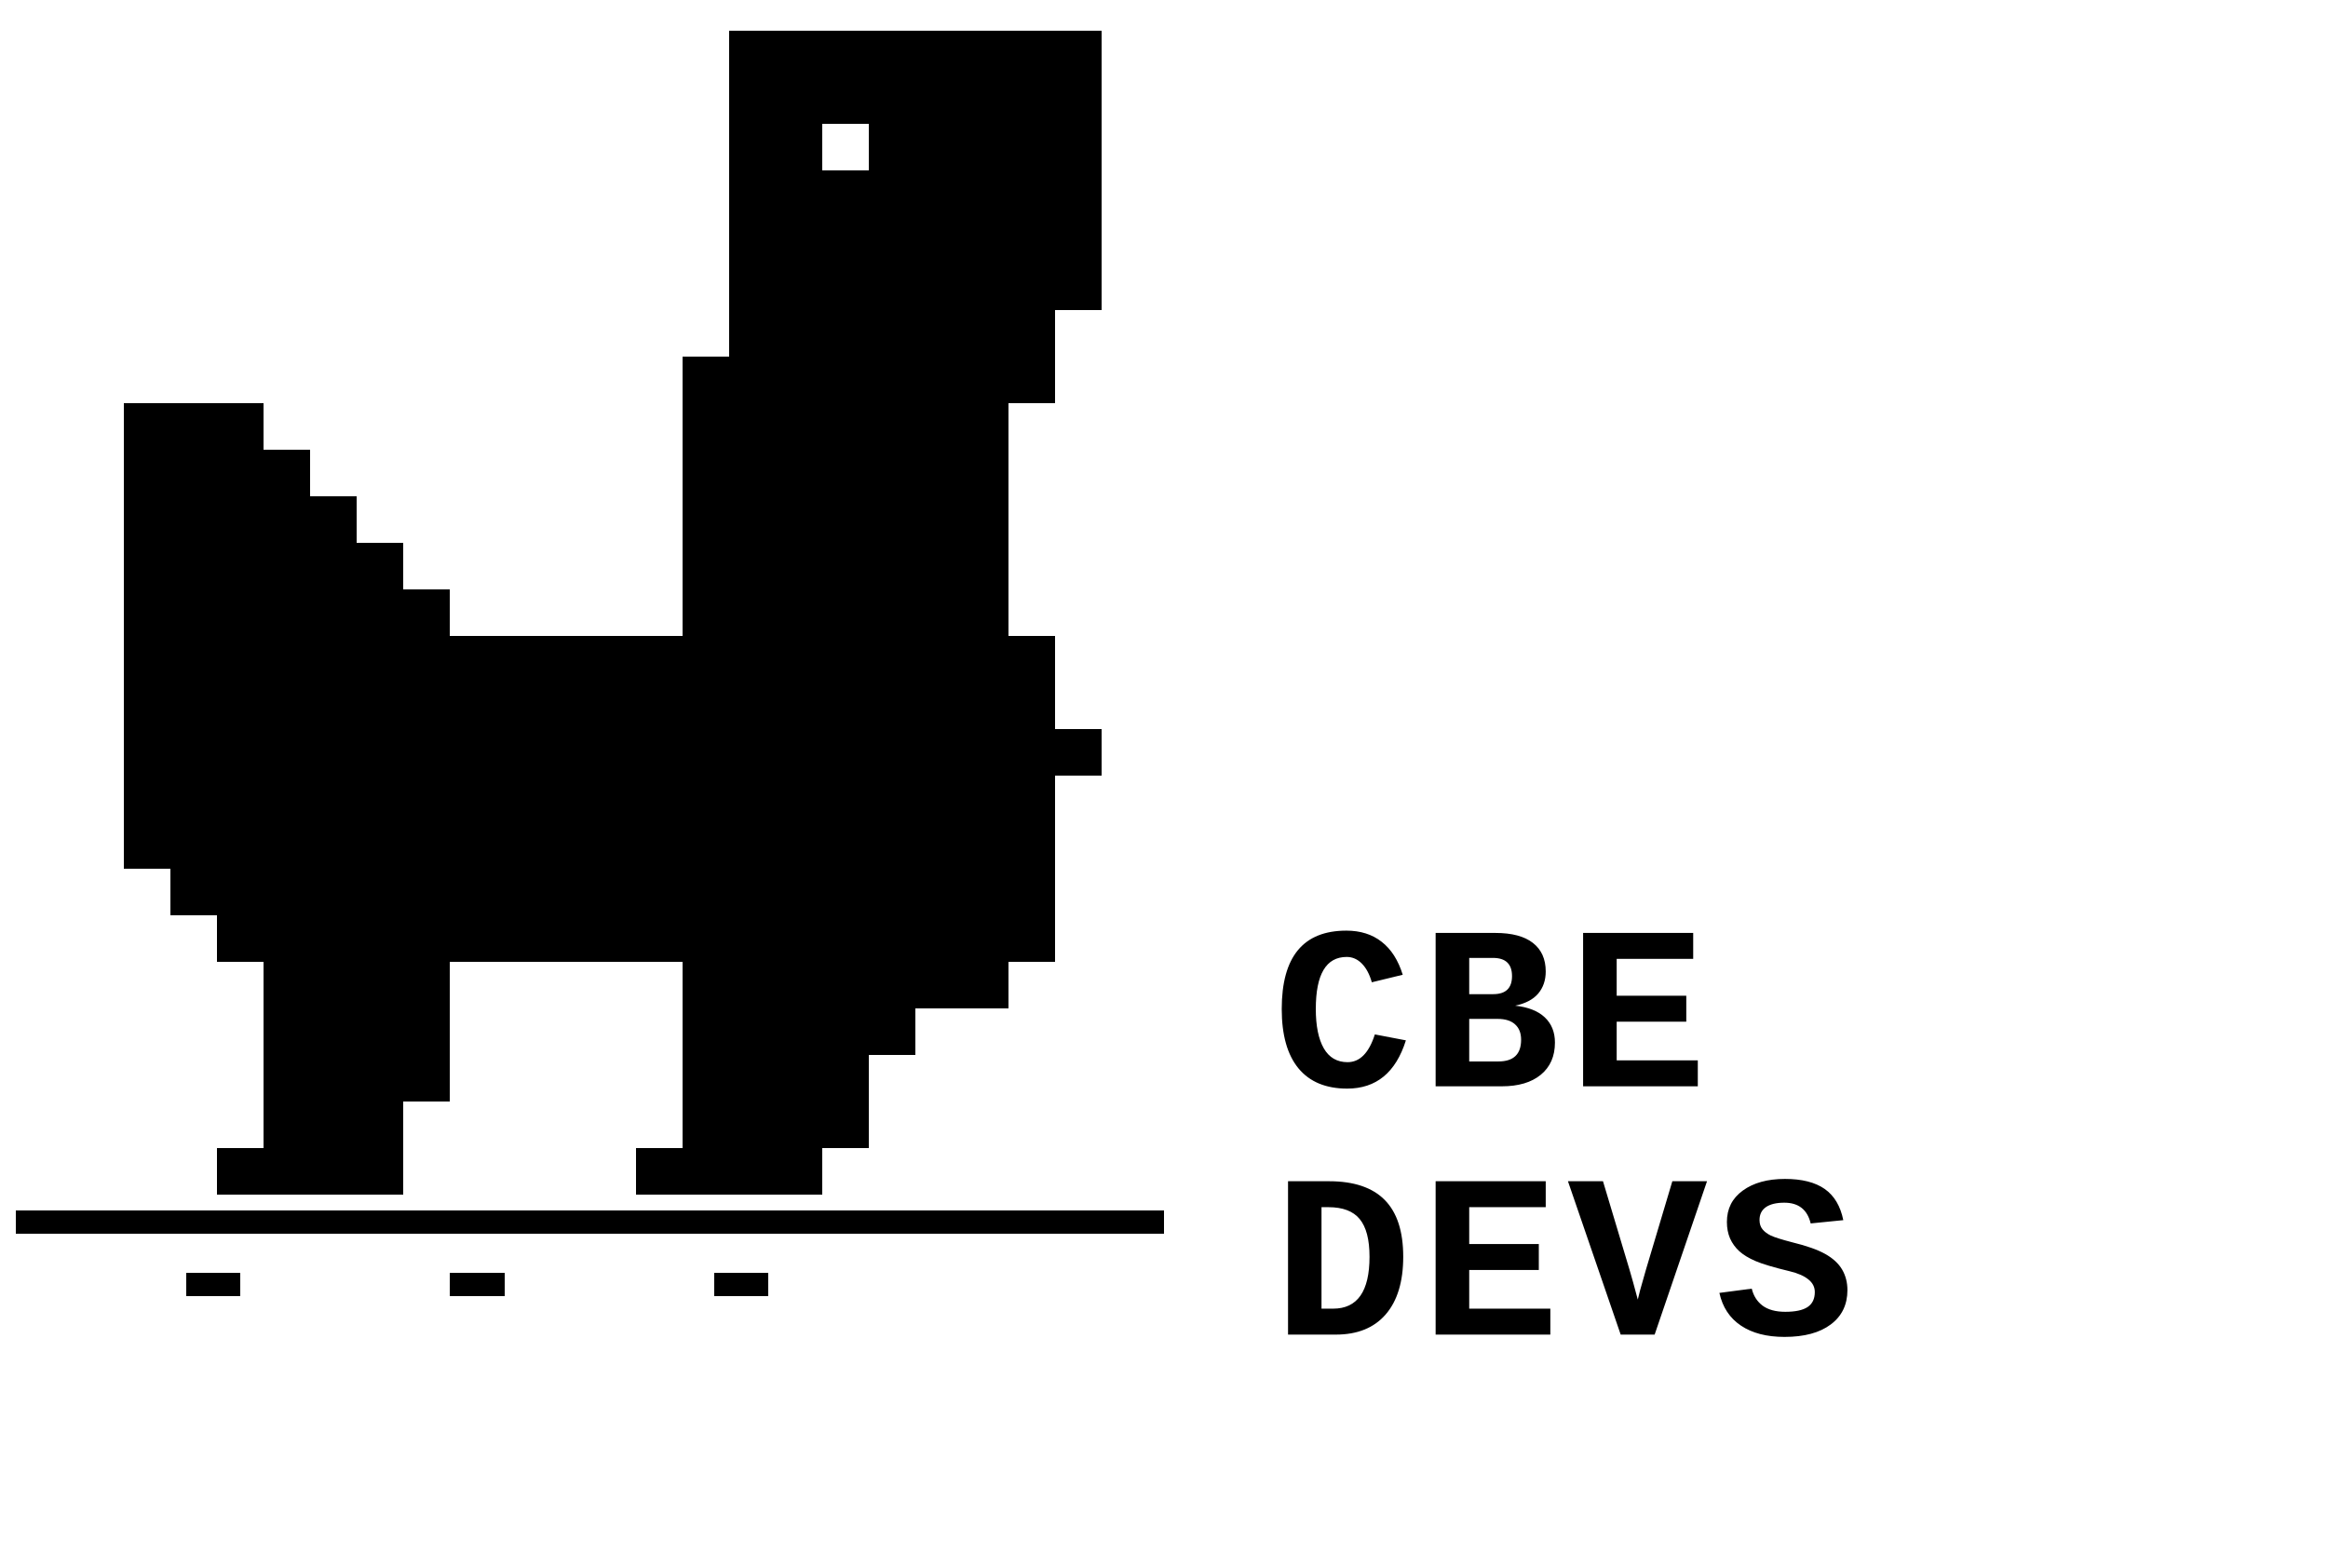
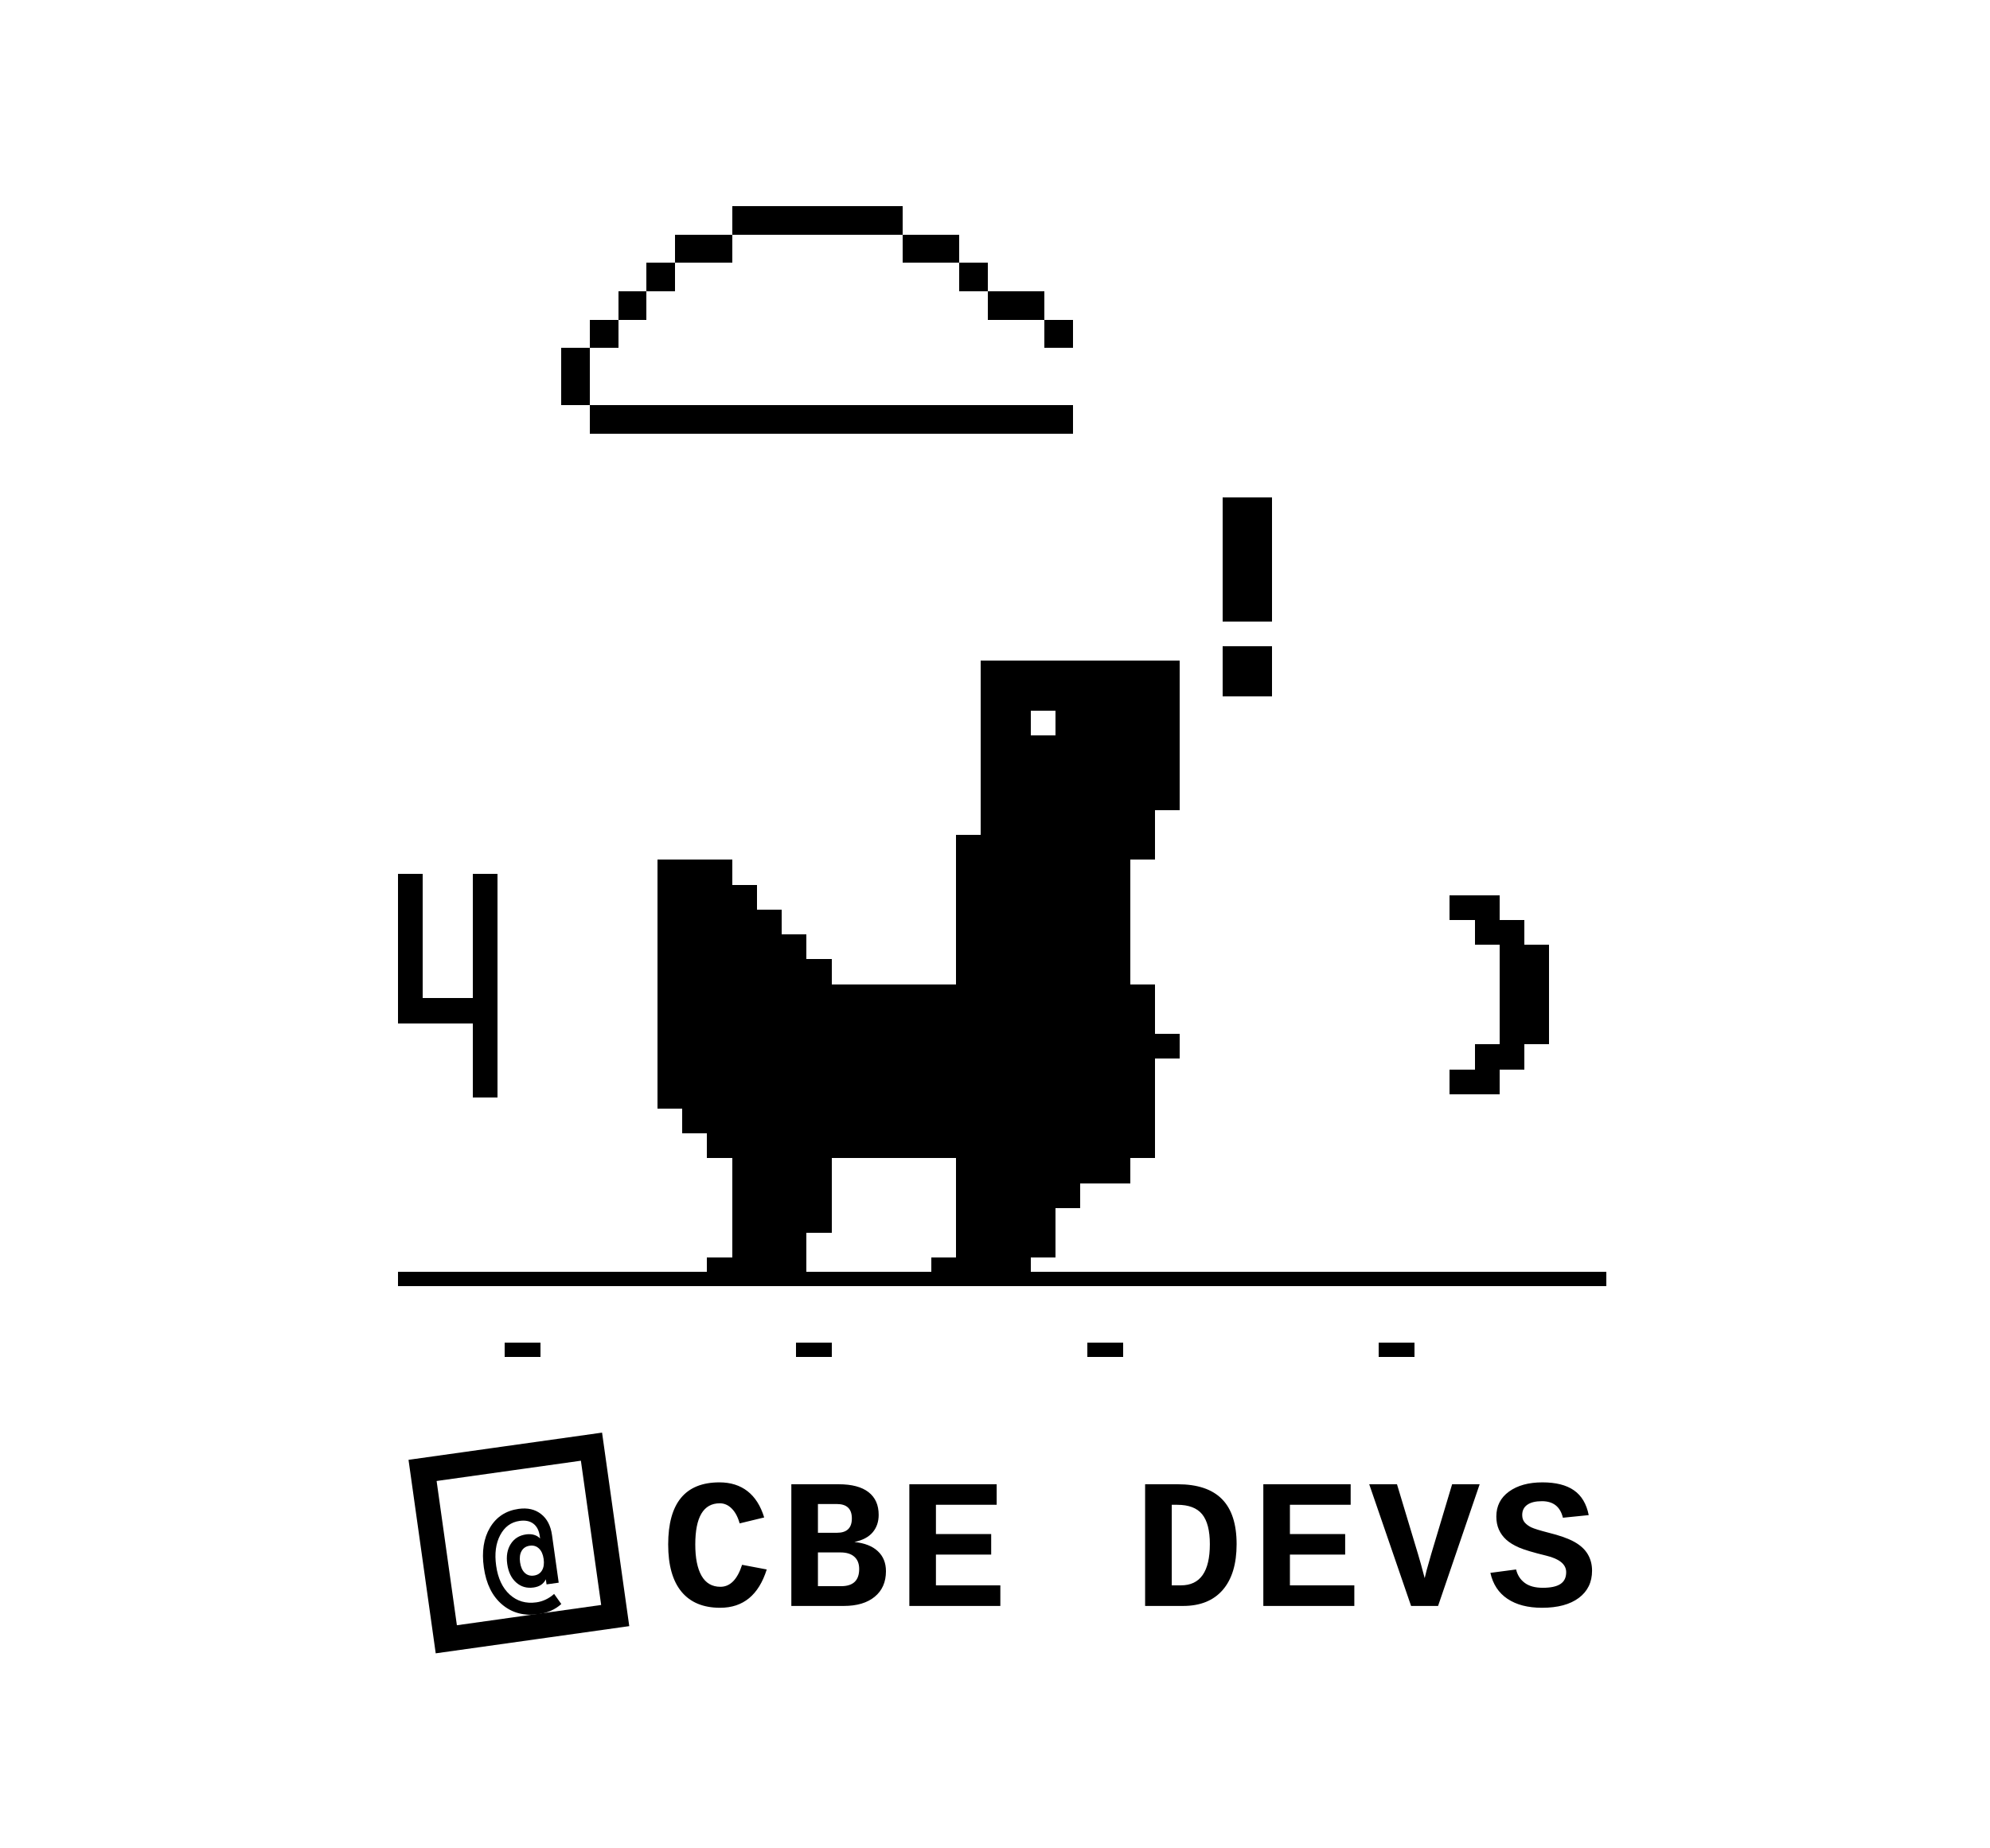
- <svg xmlns="http://www.w3.org/2000/svg" viewBox="0 0 300 202" width="300" height="202" role="img" aria-label="CBE Devs">
+ <svg xmlns="http://www.w3.org/2000/svg" viewBox="0 0 560 520" width="560" height="520" role="img" aria-label="CBE Devs">
  <g fill="currentColor" shape-rendering="crispEdges">
-     <rect x="94" y="4" width="48" height="6" />
-     <rect x="94" y="10" width="48" height="6" />
-     <rect x="94" y="16" width="12" height="6" />
-     <rect x="112" y="16" width="30" height="6" />
-     <rect x="94" y="22" width="48" height="6" />
-     <rect x="94" y="28" width="48" height="6" />
-     <rect x="94" y="34" width="48" height="6" />
-     <rect x="94" y="40" width="42" height="6" />
-     <rect x="88" y="46" width="48" height="6" />
-     <rect x="16" y="52" width="18" height="6" />
-     <rect x="88" y="52" width="42" height="6" />
-     <rect x="16" y="58" width="24" height="6" />
-     <rect x="88" y="58" width="42" height="6" />
-     <rect x="16" y="64" width="30" height="6" />
-     <rect x="88" y="64" width="42" height="6" />
-     <rect x="16" y="70" width="36" height="6" />
-     <rect x="88" y="70" width="42" height="6" />
-     <rect x="16" y="76" width="42" height="6" />
-     <rect x="88" y="76" width="42" height="6" />
-     <rect x="16" y="82" width="120" height="6" />
-     <rect x="16" y="88" width="120" height="6" />
-     <rect x="16" y="94" width="126" height="6" />
-     <rect x="16" y="100" width="120" height="6" />
-     <rect x="16" y="106" width="120" height="6" />
-     <rect x="22" y="112" width="114" height="6" />
-     <rect x="28" y="118" width="108" height="6" />
-     <rect x="34" y="124" width="24" height="6" />
-     <rect x="88" y="124" width="42" height="6" />
-     <rect x="34" y="130" width="24" height="6" />
-     <rect x="88" y="130" width="30" height="6" />
-     <rect x="34" y="136" width="24" height="6" />
-     <rect x="88" y="136" width="24" height="6" />
-     <rect x="34" y="142" width="18" height="6" />
-     <rect x="88" y="142" width="24" height="6" />
-     <rect x="28" y="148" width="24" height="6" />
-     <rect x="82" y="148" width="24" height="6" />
-     <rect x="2" y="156" width="148" height="3" />
-     <rect x="24" y="164" width="7" height="3" />
-     <rect x="58" y="164" width="7" height="3" />
-     <rect x="92" y="164" width="7" height="3" />
-     <text x="164" y="140" font-family="ui-monospace, SFMono-Regular, 'SF Mono', Menlo, Consolas, 'Liberation Mono', monospace" font-size="30" font-weight="700" letter-spacing="1">CBE</text>
-     <text x="164" y="172" font-family="ui-monospace, SFMono-Regular, 'SF Mono', Menlo, Consolas, 'Liberation Mono', monospace" font-size="30" font-weight="700" letter-spacing="1">DEVS</text>
+     <rect x="206" y="58" width="48" height="8" />
+     <rect x="190" y="66" width="16" height="8" />
+     <rect x="254" y="66" width="16" height="8" />
+     <rect x="182" y="74" width="8" height="8" />
+     <rect x="270" y="74" width="8" height="8" />
+     <rect x="174" y="82" width="8" height="8" />
+     <rect x="278" y="82" width="16" height="8" />
+     <rect x="166" y="90" width="8" height="8" />
+     <rect x="294" y="90" width="8" height="8" />
+     <rect x="158" y="98" width="8" height="8" />
+     <rect x="158" y="106" width="8" height="8" />
+     <rect x="166" y="114" width="136" height="8" />
+     <rect x="276" y="186" width="56" height="7" />
+     <rect x="276" y="193" width="56" height="7" />
+     <rect x="276" y="200" width="14" height="7" />
+     <rect x="297" y="200" width="35" height="7" />
+     <rect x="276" y="207" width="56" height="7" />
+     <rect x="276" y="214" width="56" height="7" />
+     <rect x="276" y="221" width="56" height="7" />
+     <rect x="276" y="228" width="49" height="7" />
+     <rect x="269" y="235" width="56" height="7" />
+     <rect x="185" y="242" width="21" height="7" />
+     <rect x="269" y="242" width="49" height="7" />
+     <rect x="185" y="249" width="28" height="7" />
+     <rect x="269" y="249" width="49" height="7" />
+     <rect x="185" y="256" width="35" height="7" />
+     <rect x="269" y="256" width="49" height="7" />
+     <rect x="185" y="263" width="42" height="7" />
+     <rect x="269" y="263" width="49" height="7" />
+     <rect x="185" y="270" width="49" height="7" />
+     <rect x="269" y="270" width="49" height="7" />
+     <rect x="185" y="277" width="140" height="7" />
+     <rect x="185" y="284" width="140" height="7" />
+     <rect x="185" y="291" width="147" height="7" />
+     <rect x="185" y="298" width="140" height="7" />
+     <rect x="185" y="305" width="140" height="7" />
+     <rect x="192" y="312" width="133" height="7" />
+     <rect x="199" y="319" width="126" height="7" />
+     <rect x="206" y="326" width="28" height="7" />
+     <rect x="269" y="326" width="49" height="7" />
+     <rect x="206" y="333" width="28" height="7" />
+     <rect x="269" y="333" width="35" height="7" />
+     <rect x="206" y="340" width="28" height="7" />
+     <rect x="269" y="340" width="28" height="7" />
+     <rect x="206" y="347" width="21" height="7" />
+     <rect x="269" y="347" width="28" height="7" />
+     <rect x="199" y="354" width="28" height="7" />
+     <rect x="262" y="354" width="28" height="7" />
+     <rect x="344" y="140" width="14" height="7" />
+     <rect x="344" y="147" width="14" height="7" />
+     <rect x="344" y="154" width="14" height="7" />
+     <rect x="344" y="161" width="14" height="7" />
+     <rect x="344" y="168" width="14" height="7" />
+     <rect x="344" y="182" width="14" height="7" />
+     <rect x="344" y="189" width="14" height="7" />
+     <rect x="112" y="246" width="7" height="7" />
+     <rect x="133" y="246" width="7" height="7" />
+     <rect x="112" y="253" width="7" height="7" />
+     <rect x="133" y="253" width="7" height="7" />
+     <rect x="112" y="260" width="7" height="7" />
+     <rect x="133" y="260" width="7" height="7" />
+     <rect x="112" y="267" width="7" height="7" />
+     <rect x="133" y="267" width="7" height="7" />
+     <rect x="112" y="274" width="7" height="7" />
+     <rect x="133" y="274" width="7" height="7" />
+     <rect x="112" y="281" width="28" height="7" />
+     <rect x="133" y="288" width="7" height="7" />
+     <rect x="133" y="295" width="7" height="7" />
+     <rect x="133" y="302" width="7" height="7" />
+     <rect x="408" y="252" width="14" height="7" />
+     <rect x="415" y="259" width="14" height="7" />
+     <rect x="422" y="266" width="14" height="7" />
+     <rect x="422" y="273" width="14" height="7" />
+     <rect x="422" y="280" width="14" height="7" />
+     <rect x="422" y="287" width="14" height="7" />
+     <rect x="415" y="294" width="14" height="7" />
+     <rect x="408" y="301" width="14" height="7" />
+     <rect x="112" y="358" width="340" height="4" />
+     <rect x="142" y="378" width="10" height="4" />
+     <rect x="224" y="378" width="10" height="4" />
+     <rect x="306" y="378" width="10" height="4" />
+     <rect x="388" y="378" width="10" height="4" />
+   </g>
+   <g fill="currentColor">
+     <g transform="rotate(-8 148 434)">
+       <rect x="122" y="410" width="48" height="48" fill="none" stroke="currentColor" stroke-width="7" />
+       <text x="146" y="449" text-anchor="middle" font-family="ui-monospace, SFMono-Regular, Menlo, Consolas, monospace" font-size="36" font-weight="700">@</text>
+     </g>
+     <text x="186" y="452" font-family="ui-monospace, SFMono-Regular, 'SF Mono', Menlo, Consolas, 'Liberation Mono', monospace" font-size="52" font-weight="700" letter-spacing="2">CBE DEVS</text>
  </g>
</svg>
